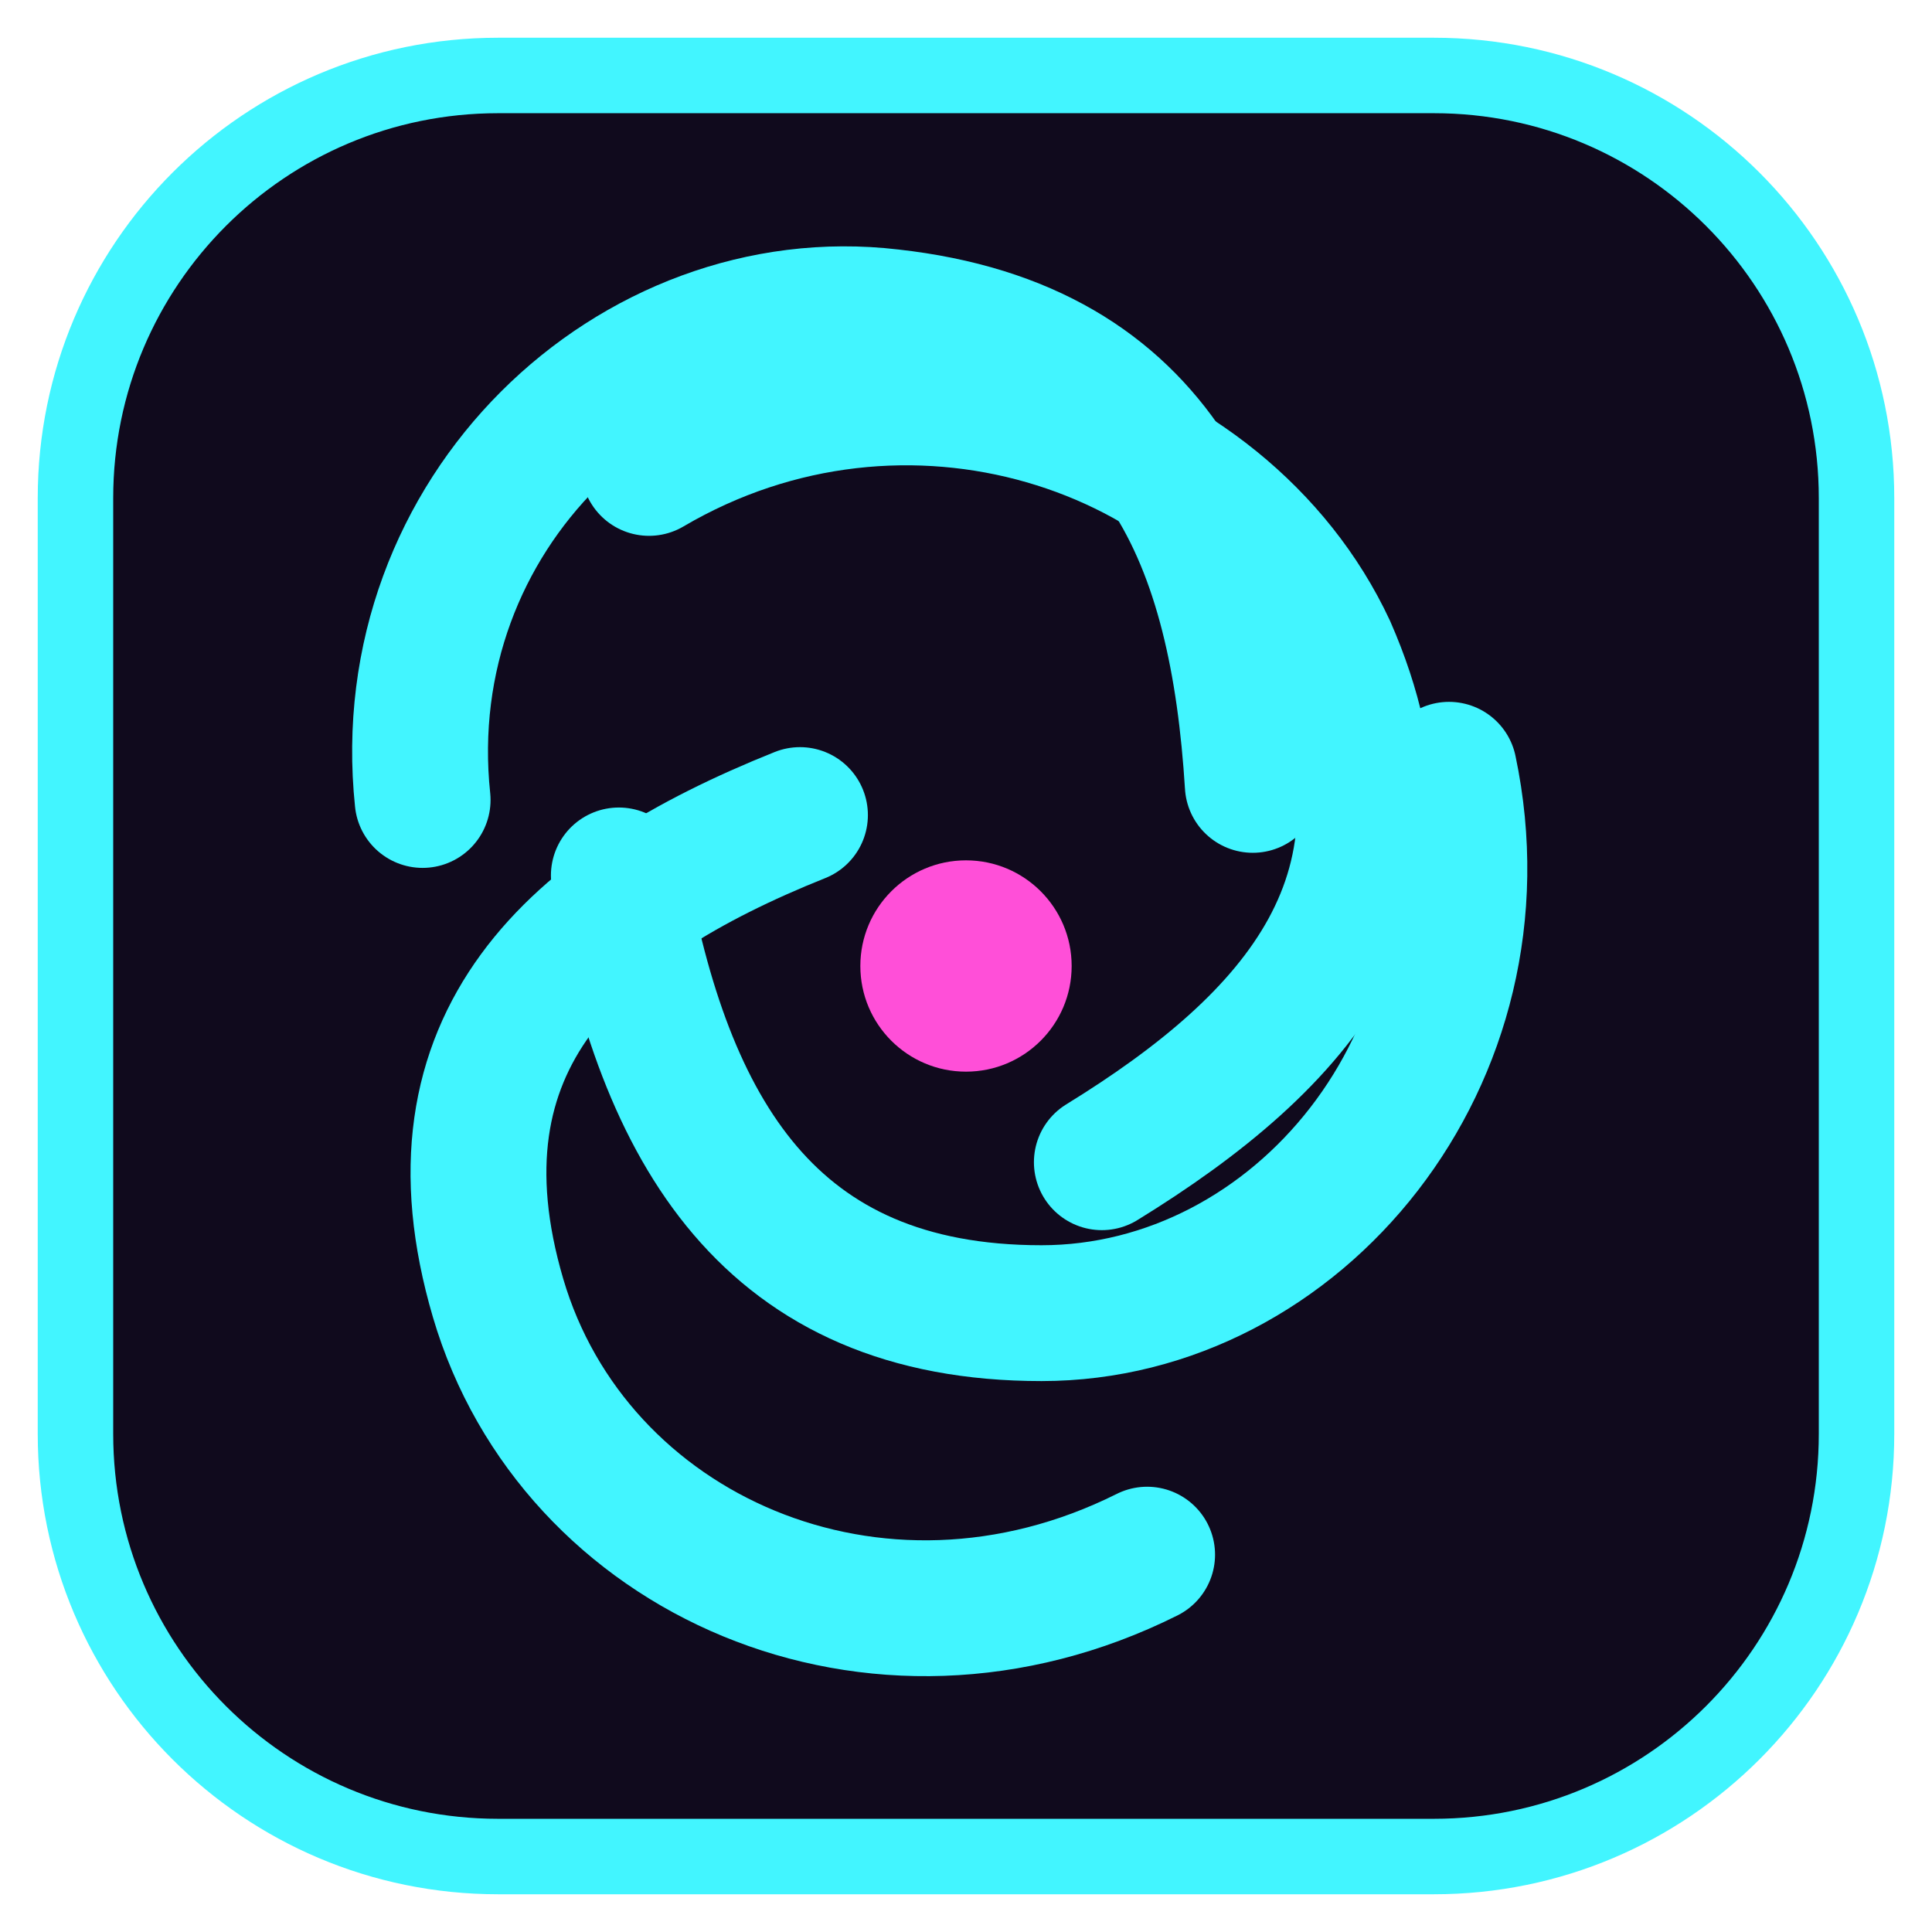
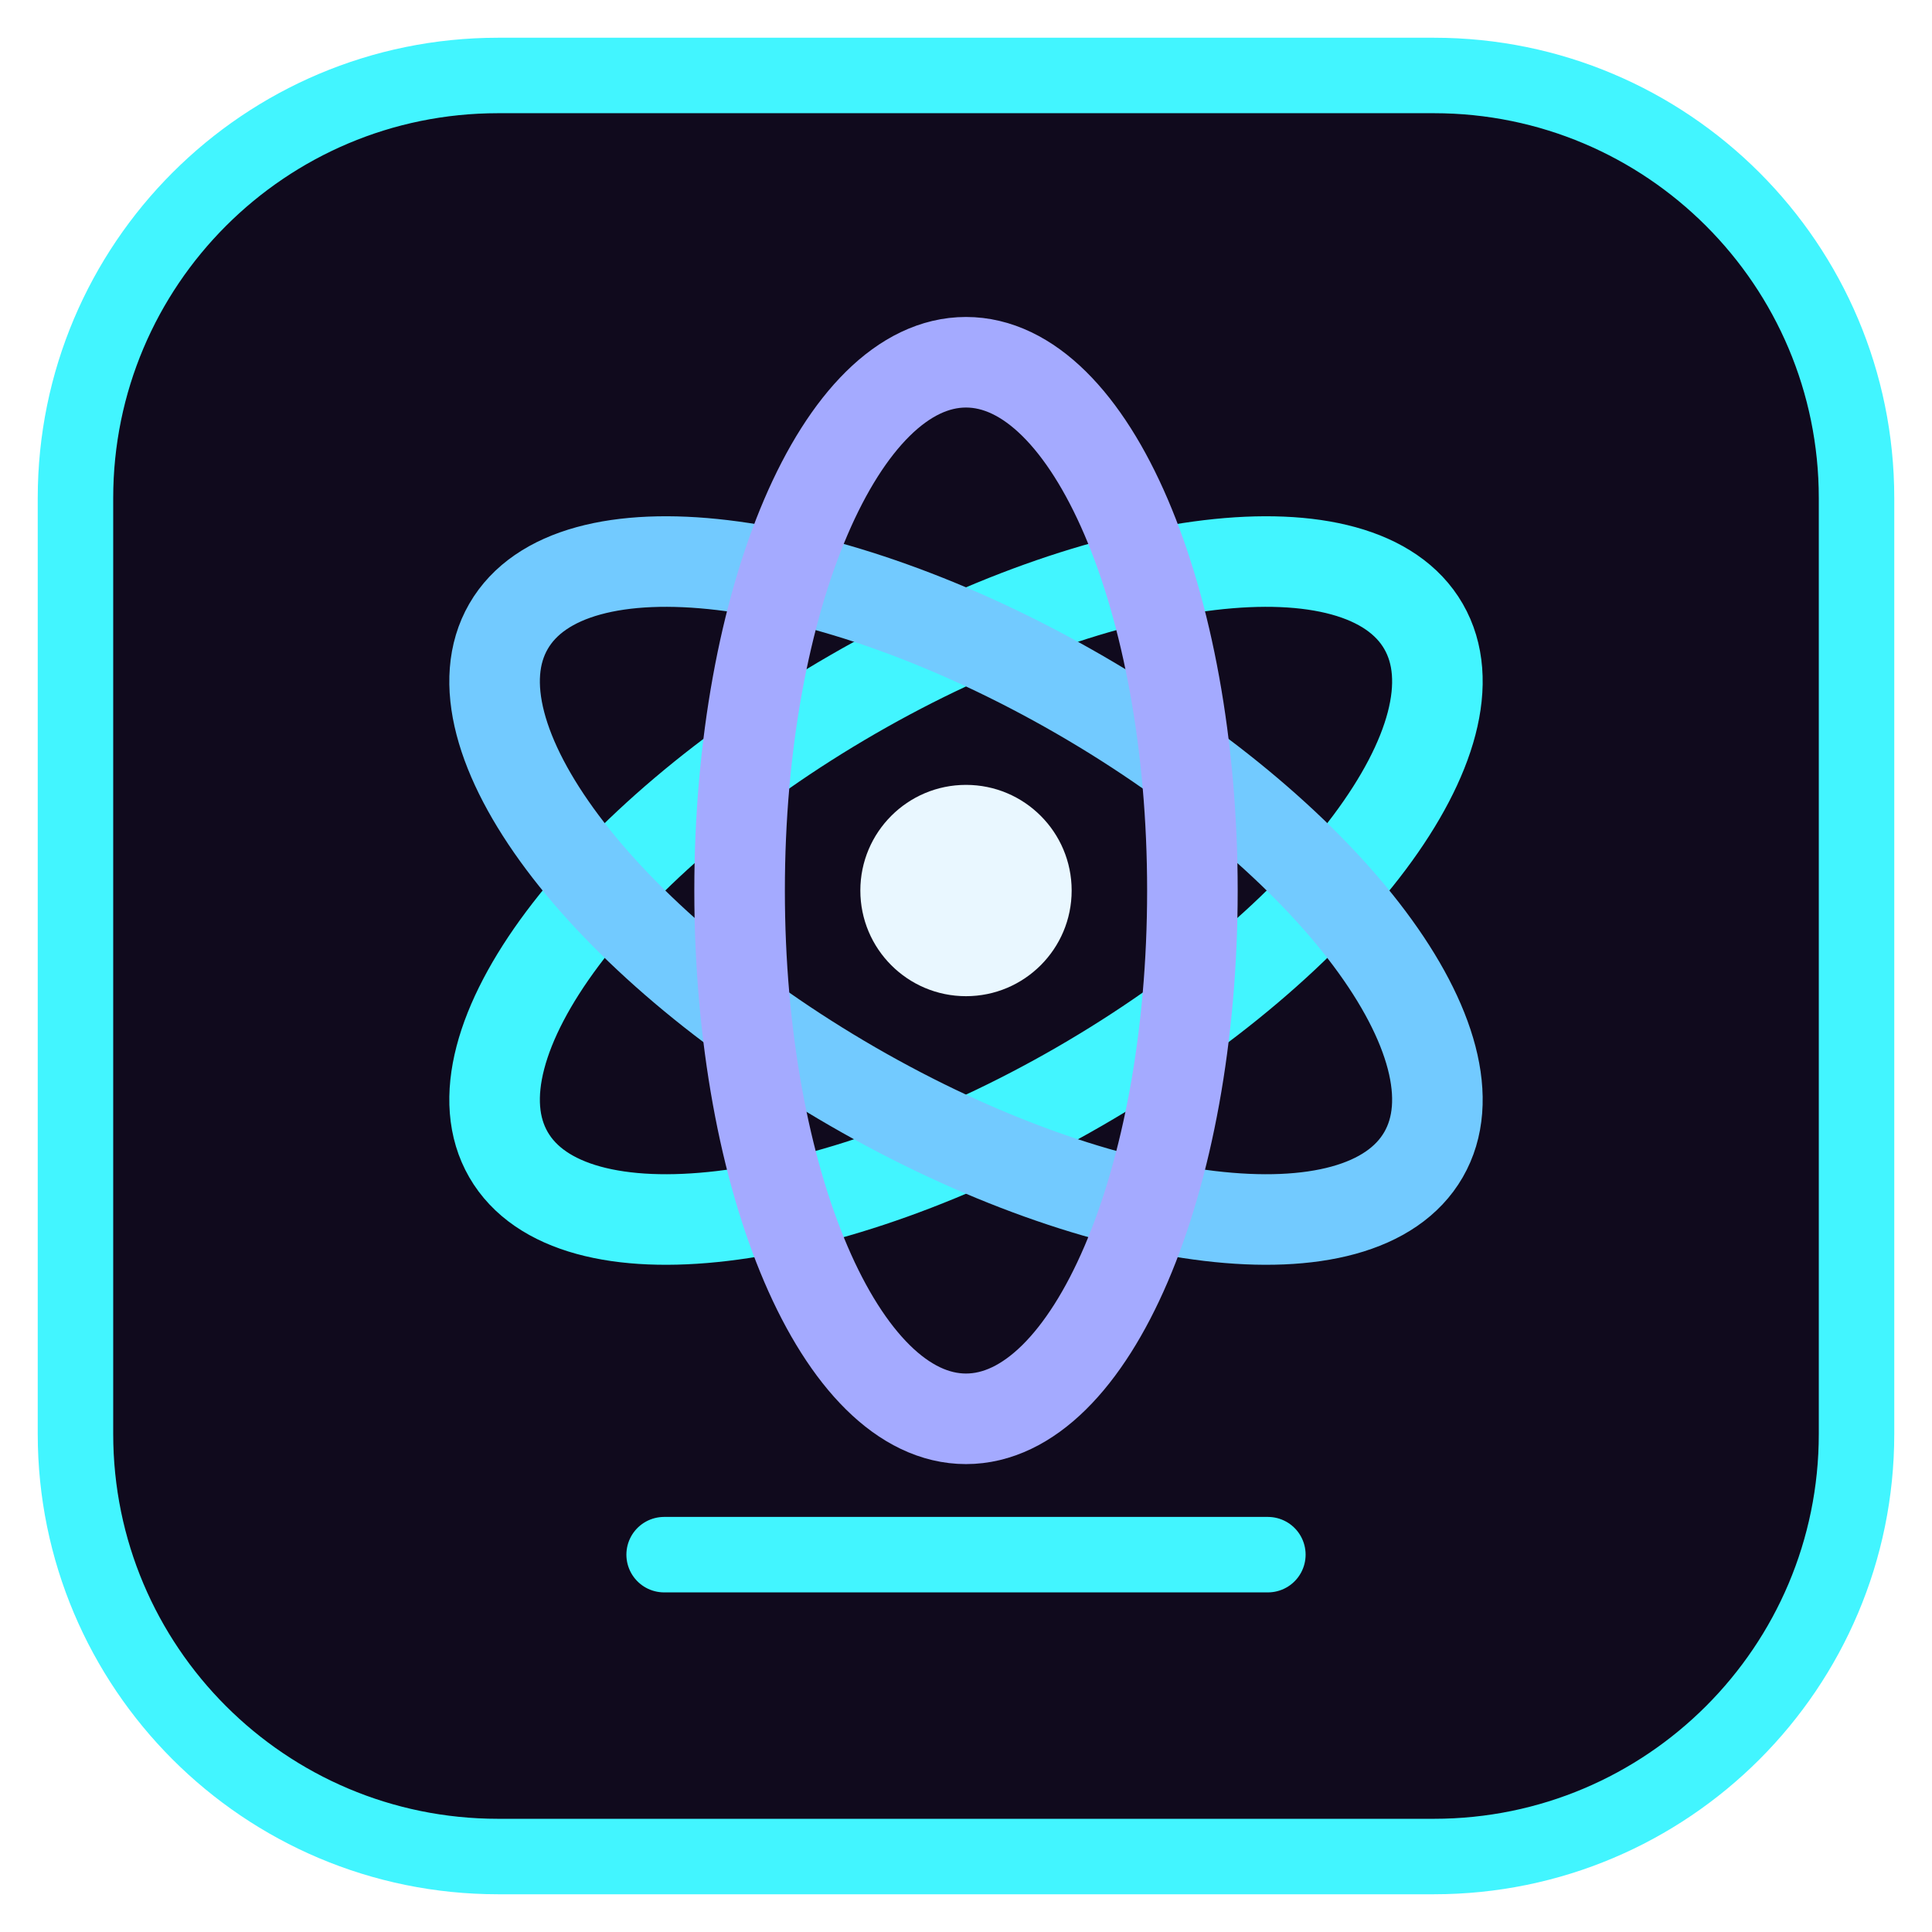
<svg xmlns="http://www.w3.org/2000/svg" width="128" height="128" viewBox="0 0 128 128">
  <rect x="5" y="5" width="118" height="118" rx="28" fill="#100a1d" stroke="#42f5ff" stroke-width="5" />
-   <g fill="none" stroke="#42f5ff" stroke-width="9" stroke-linecap="round">
-     <path d="M43 31c17-10 38-3 45 12 7 16-2 26-15 34" />
-     <path d="M96 51c4 19-10 36-27 36-18 0-25-12-28-29" />
-     <path d="M76 103c-18 9-38 0-43-17-5-17 5-26 20-32" />
-     <path d="M28 53c-2-19 14-34 31-32 18 2 23 15 24 31" />
+   <g fill="none" stroke-linecap="round" stroke-width="6">
+     <ellipse cx="64" cy="59" rx="35" ry="15" stroke="#42f5ff" transform="rotate(-30 64 59)" />
+     <ellipse cx="64" cy="59" rx="35" ry="15" stroke="#72caff" transform="rotate(30 64 59)" />
+     <ellipse cx="64" cy="59" rx="35" ry="15" stroke="#a4aaff" transform="rotate(90 64 59)" />
  </g>
-   <circle cx="64" cy="64" r="7" fill="#ff4fd8" />
+   <circle cx="64" cy="59" r="7" fill="#e9f7ff" />
+   <path d="M44 103h40" stroke="#42f5ff" stroke-width="5" stroke-linecap="round" />
</svg>
